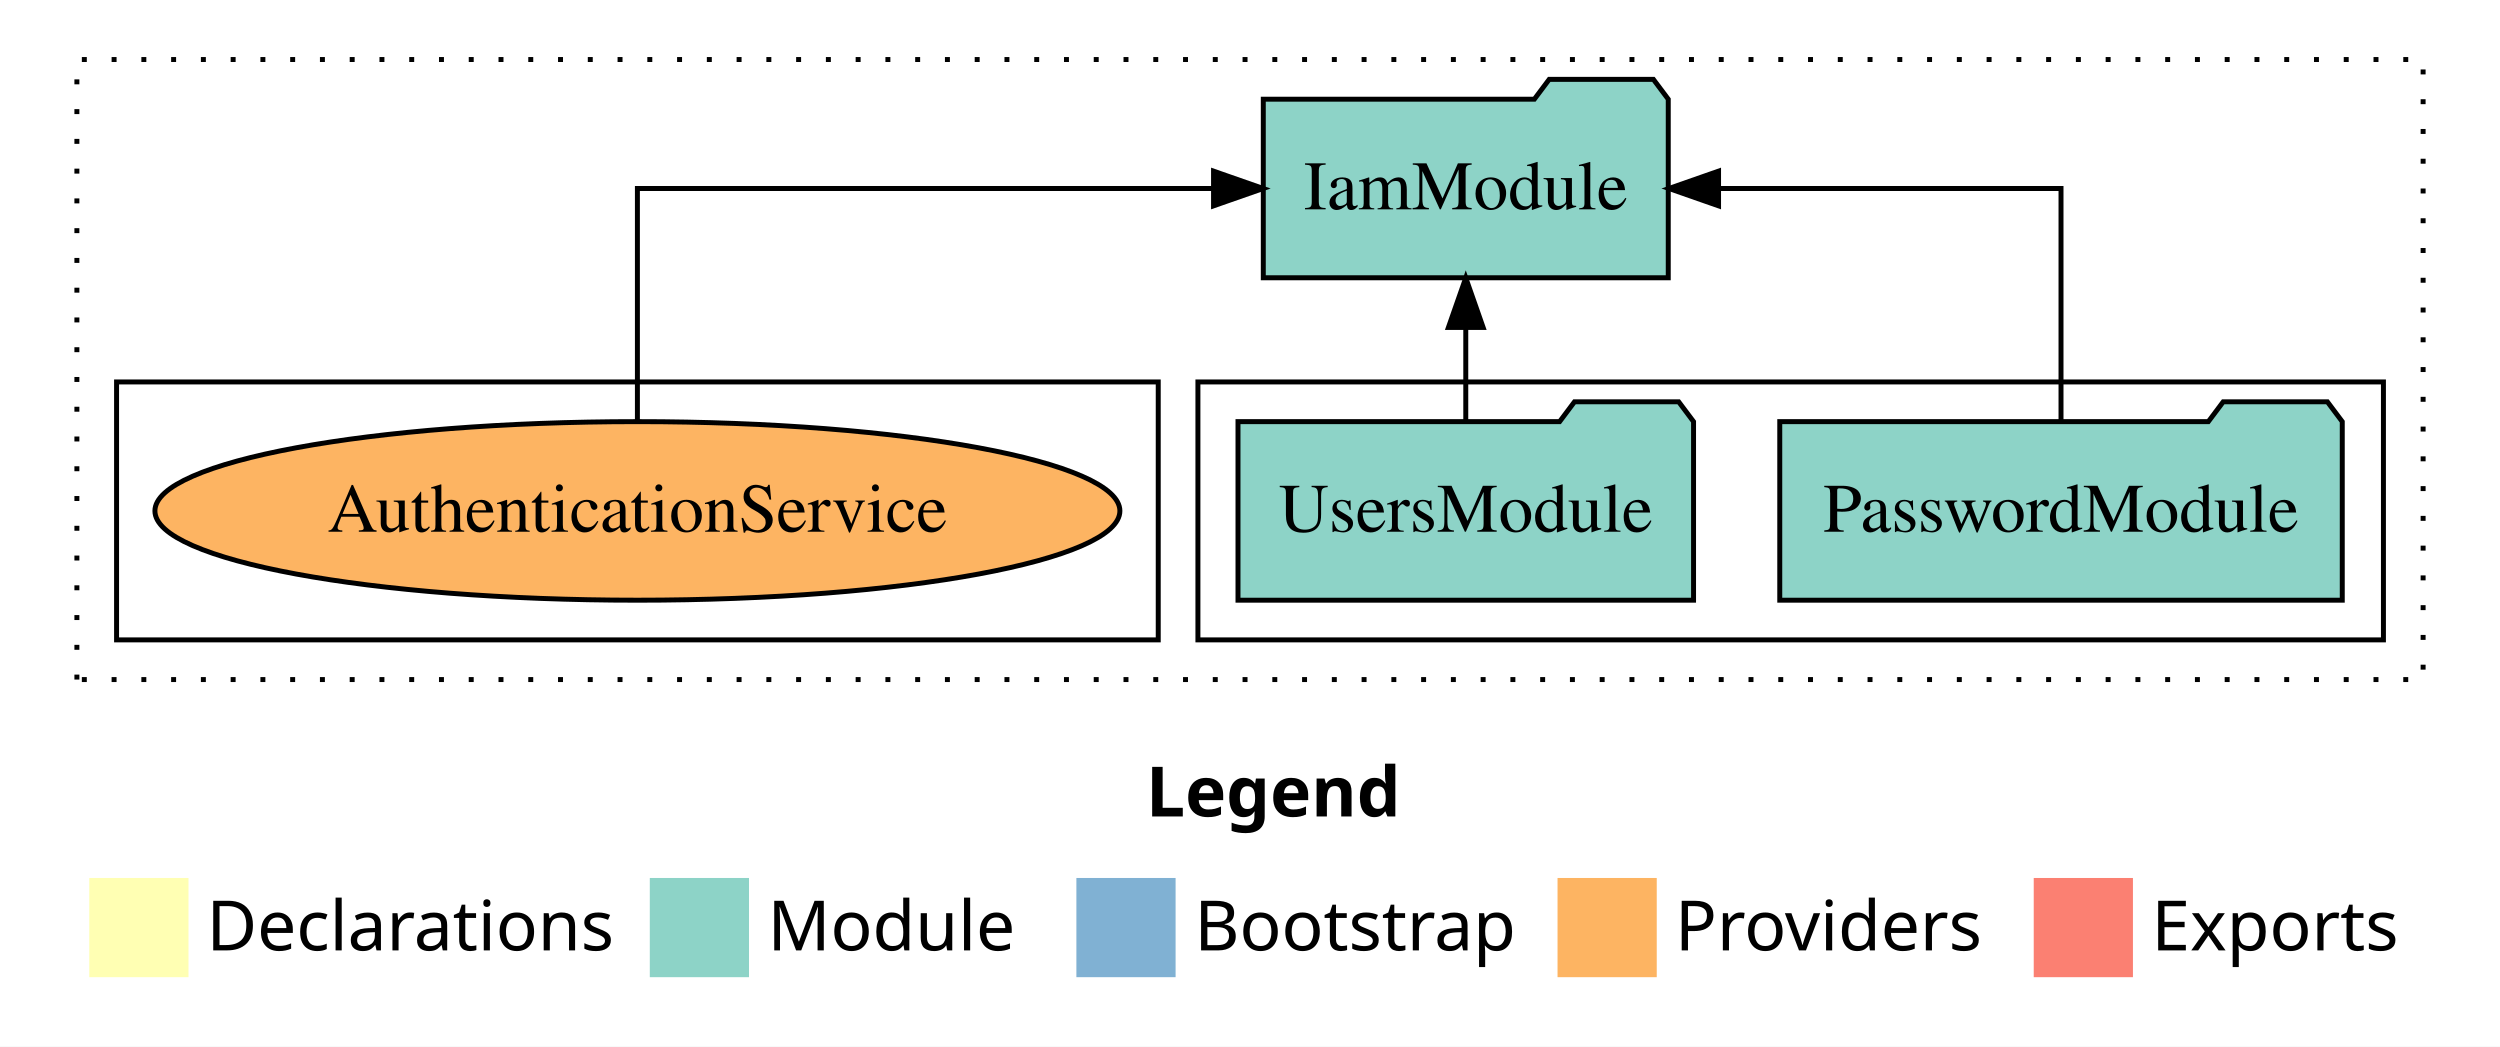
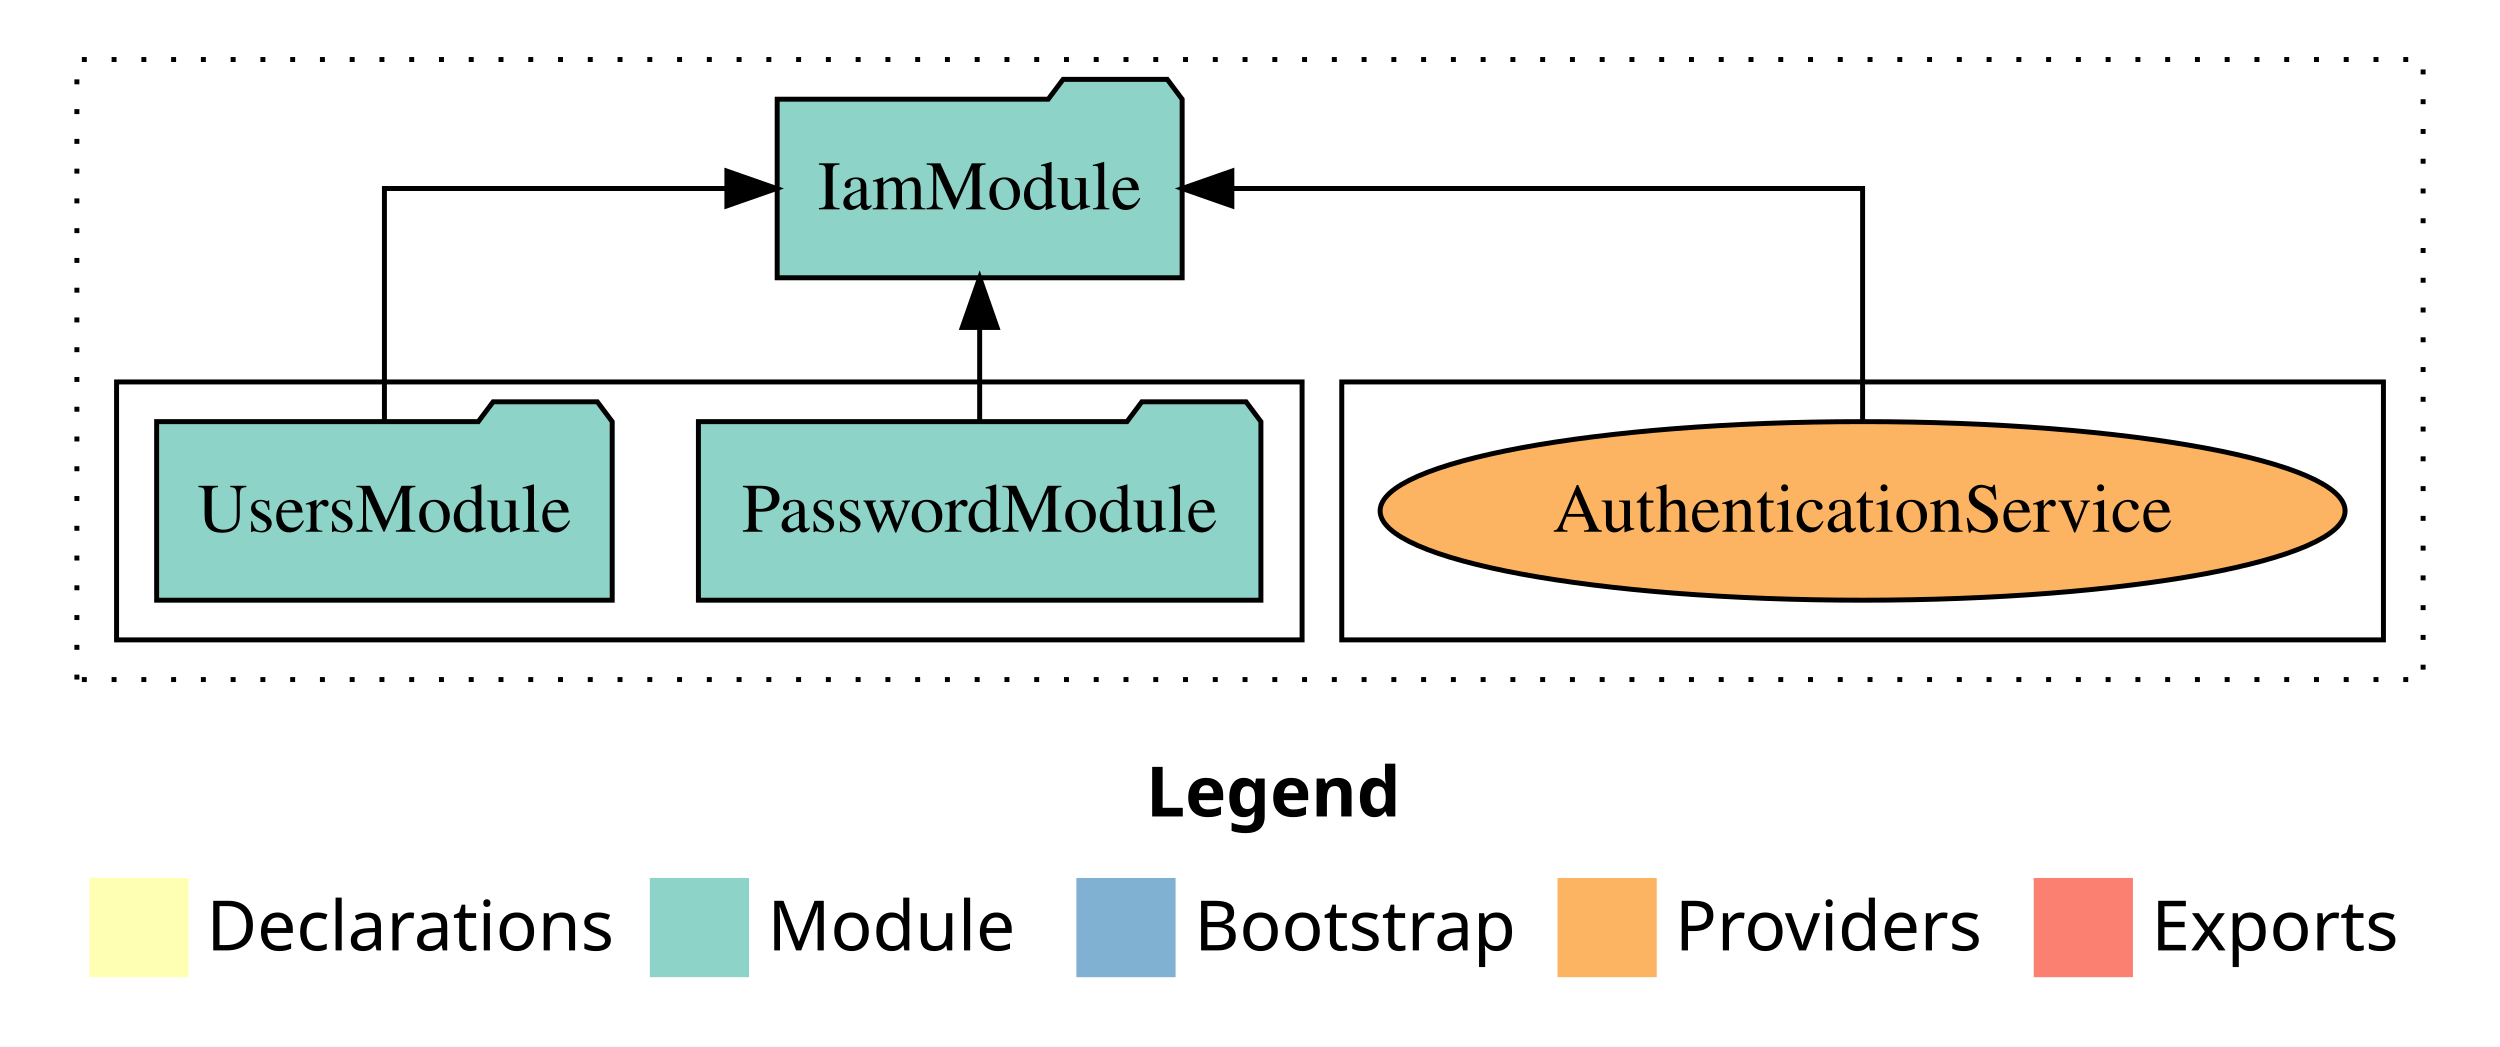
<svg xmlns="http://www.w3.org/2000/svg" width="504pt" height="211pt" viewBox="0.00 0.00 504.00 211.00">
  <g id="graph0" class="graph" transform="scale(1 1) rotate(0) translate(4 207)">
    <polygon fill="white" stroke="transparent" points="-4,4 -4,-207 500,-207 500,4 -4,4" />
    <text text-anchor="start" x="227.01" y="-42.4" font-family="Times-12" font-weight="bold" font-size="14.00">Legend</text>
    <polygon fill="#ffffb3" stroke="transparent" points="14,-10 14,-30 34,-30 34,-10 14,-10" />
    <text text-anchor="start" x="37.63" y="-15.4" font-family="Times-12" font-size="14.00">  Declarations</text>
    <polygon fill="#8dd3c7" stroke="transparent" points="127,-10 127,-30 147,-30 147,-10 127,-10" />
    <text text-anchor="start" x="150.73" y="-15.4" font-family="Times-12" font-size="14.00">  Module</text>
    <polygon fill="#80b1d3" stroke="transparent" points="213,-10 213,-30 233,-30 233,-10 213,-10" />
    <text text-anchor="start" x="236.78" y="-15.4" font-family="Times-12" font-size="14.00">  Bootstrap</text>
    <polygon fill="#fdb462" stroke="transparent" points="310,-10 310,-30 330,-30 330,-10 310,-10" />
    <text text-anchor="start" x="333.67" y="-15.4" font-family="Times-12" font-size="14.00">  Providers</text>
    <polygon fill="#fb8072" stroke="transparent" points="406,-10 406,-30 426,-30 426,-10 406,-10" />
    <text text-anchor="start" x="429.73" y="-15.4" font-family="Times-12" font-size="14.00">  Exports</text>
    <g id="clust1" class="cluster">
      <polygon fill="none" stroke="black" stroke-dasharray="1,5" points="11.5,-70 11.5,-195 484.5,-195 484.5,-70 11.5,-70" />
    </g>
+     <g id="clust6" class="cluster">
+       <polygon fill="none" stroke="black" points="266.5,-78 266.5,-130 476.5,-130 476.5,-78 266.5,-78" />
+     </g>
    <g id="clust3" class="cluster">
-       <polygon fill="none" stroke="black" points="237.5,-78 237.5,-130 476.5,-130 476.5,-78 237.5,-78" />
-     </g>
-     <g id="clust6" class="cluster">
-       <polygon fill="none" stroke="black" points="19.5,-78 19.5,-130 229.5,-130 229.5,-78 19.5,-78" />
+       <polygon fill="none" stroke="black" points="19.5,-78 19.5,-130 258.5,-130 258.5,-78 19.5,-78" />
    </g>
    <g id="node1" class="node">
-       <polygon fill="#8dd3c7" stroke="black" points="468.2,-122 465.2,-126 444.2,-126 441.2,-122 354.8,-122 354.8,-86 468.2,-86 468.2,-122" />
-       <text text-anchor="middle" x="411.5" y="-99.8" font-family="Times,serif" font-size="14.00">PasswordModule</text>
+       <polygon fill="#8dd3c7" stroke="black" points="250.2,-122 247.2,-126 226.2,-126 223.2,-122 136.8,-122 136.8,-86 250.2,-86 250.2,-122" />
+       <text text-anchor="middle" x="193.5" y="-99.8" font-family="Times,serif" font-size="14.00">PasswordModule</text>
    </g>
    <g id="node3" class="node">
-       <polygon fill="#8dd3c7" stroke="black" points="332.32,-187 329.32,-191 308.32,-191 305.32,-187 250.68,-187 250.68,-151 332.32,-151 332.32,-187" />
-       <text text-anchor="middle" x="291.5" y="-164.8" font-family="Times,serif" font-size="14.00">IamModule</text>
+       <polygon fill="#8dd3c7" stroke="black" points="234.32,-187 231.32,-191 210.32,-191 207.32,-187 152.68,-187 152.68,-151 234.32,-151 234.32,-187" />
+       <text text-anchor="middle" x="193.5" y="-164.8" font-family="Times,serif" font-size="14.00">IamModule</text>
    </g>
    <g id="edge1" class="edge">
-       <path fill="none" stroke="black" d="M411.5,-122.11C411.5,-141.34 411.5,-169 411.5,-169 411.5,-169 342.46,-169 342.46,-169" />
-       <polygon fill="black" stroke="black" points="342.46,-165.5 332.46,-169 342.46,-172.5 342.46,-165.5" />
+       <path fill="none" stroke="black" d="M193.5,-122.11C193.5,-122.11 193.5,-140.99 193.5,-140.99" />
+       <polygon fill="black" stroke="black" points="190,-140.99 193.5,-150.99 197,-140.99 190,-140.99" />
    </g>
    <g id="node2" class="node">
-       <polygon fill="#8dd3c7" stroke="black" points="337.42,-122 334.42,-126 313.42,-126 310.42,-122 245.58,-122 245.58,-86 337.42,-86 337.42,-122" />
-       <text text-anchor="middle" x="291.5" y="-99.8" font-family="Times,serif" font-size="14.00">UsersModule</text>
+       <polygon fill="#8dd3c7" stroke="black" points="119.42,-122 116.42,-126 95.42,-126 92.42,-122 27.58,-122 27.58,-86 119.42,-86 119.42,-122" />
+       <text text-anchor="middle" x="73.5" y="-99.8" font-family="Times,serif" font-size="14.00">UsersModule</text>
    </g>
    <g id="edge2" class="edge">
-       <path fill="none" stroke="black" d="M291.5,-122.11C291.5,-122.11 291.5,-140.99 291.5,-140.99" />
-       <polygon fill="black" stroke="black" points="288,-140.99 291.5,-150.99 295,-140.99 288,-140.99" />
+       <path fill="none" stroke="black" d="M73.5,-122.11C73.5,-141.34 73.5,-169 73.5,-169 73.5,-169 142.54,-169 142.54,-169" />
+       <polygon fill="black" stroke="black" points="142.54,-172.5 152.54,-169 142.54,-165.5 142.54,-172.5" />
    </g>
    <g id="node4" class="node">
-       <ellipse fill="#fdb462" stroke="black" cx="124.5" cy="-104" rx="97.27" ry="18" />
-       <text text-anchor="middle" x="124.5" y="-99.8" font-family="Times,serif" font-size="14.00">AuthenticationService</text>
+       <ellipse fill="#fdb462" stroke="black" cx="371.5" cy="-104" rx="97.27" ry="18" />
+       <text text-anchor="middle" x="371.5" y="-99.8" font-family="Times,serif" font-size="14.00">AuthenticationService</text>
    </g>
    <g id="edge3" class="edge">
-       <path fill="none" stroke="black" d="M124.5,-122.11C124.5,-141.34 124.5,-169 124.5,-169 124.5,-169 240.65,-169 240.65,-169" />
-       <polygon fill="black" stroke="black" points="240.65,-172.5 250.65,-169 240.65,-165.5 240.65,-172.5" />
+       <path fill="none" stroke="black" d="M371.5,-122.11C371.5,-141.34 371.5,-169 371.5,-169 371.5,-169 244.34,-169 244.34,-169" />
+       <polygon fill="black" stroke="black" points="244.34,-165.5 234.34,-169 244.34,-172.5 244.34,-165.5" />
    </g>
  </g>
</svg>
